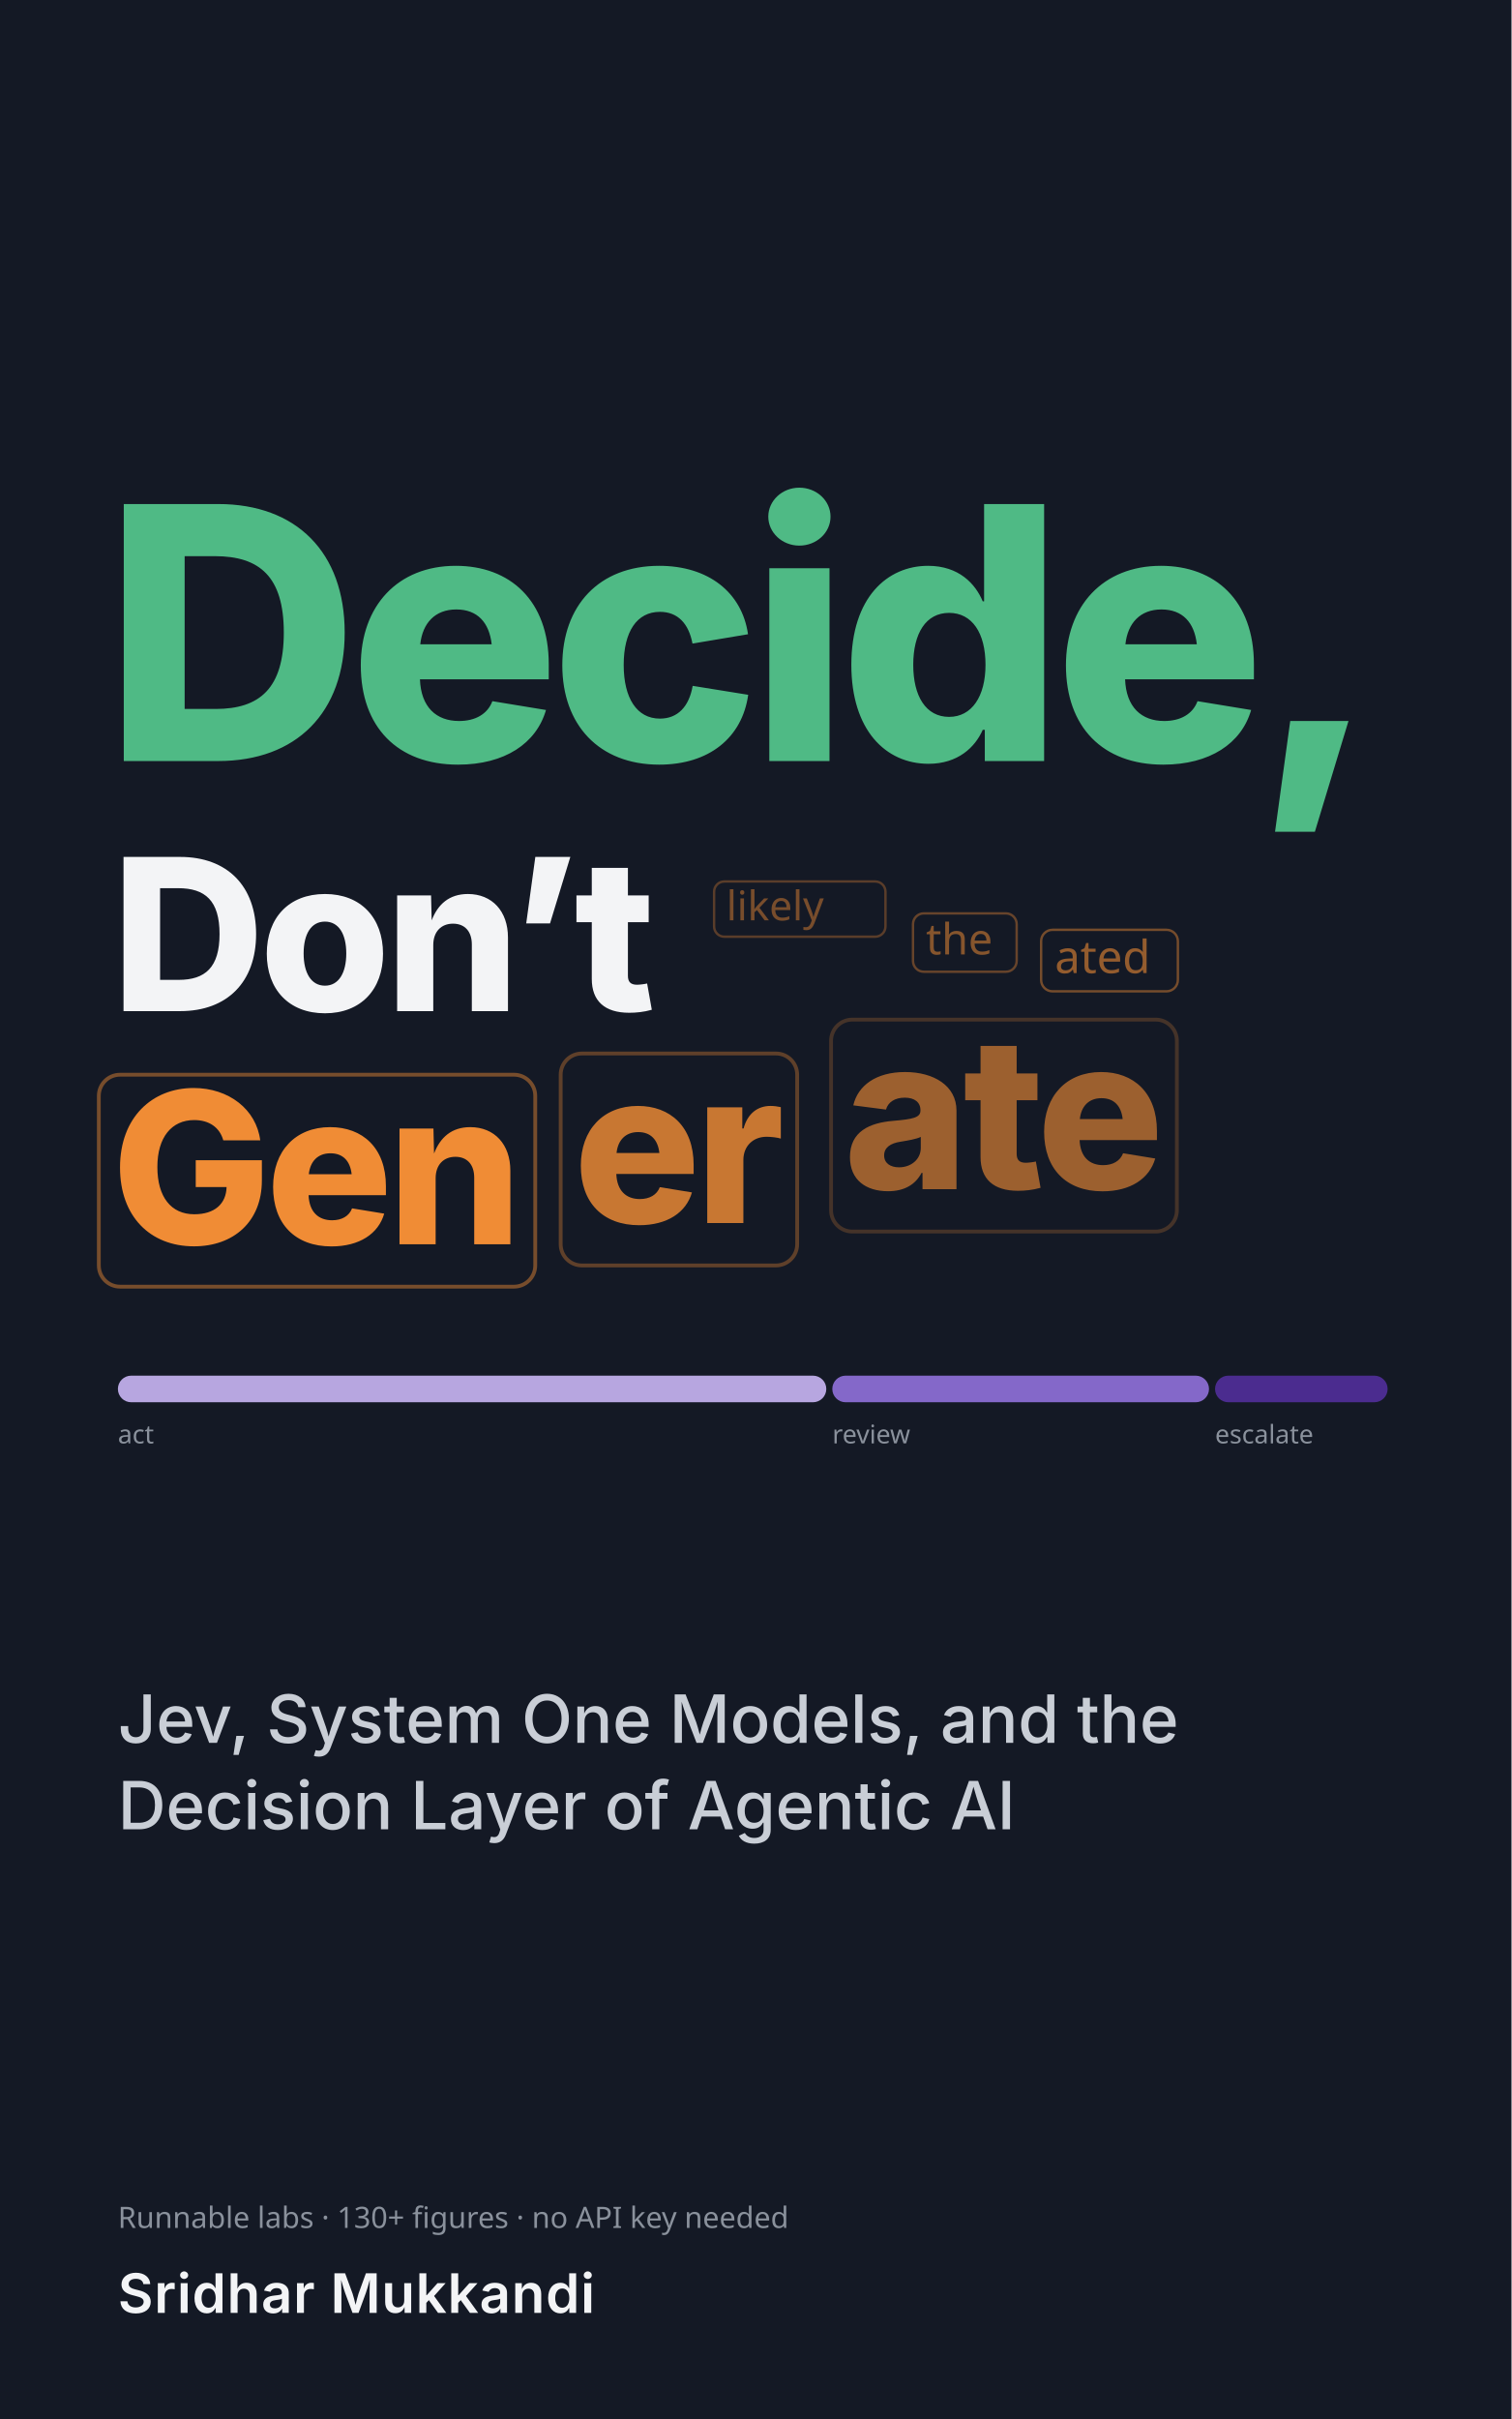
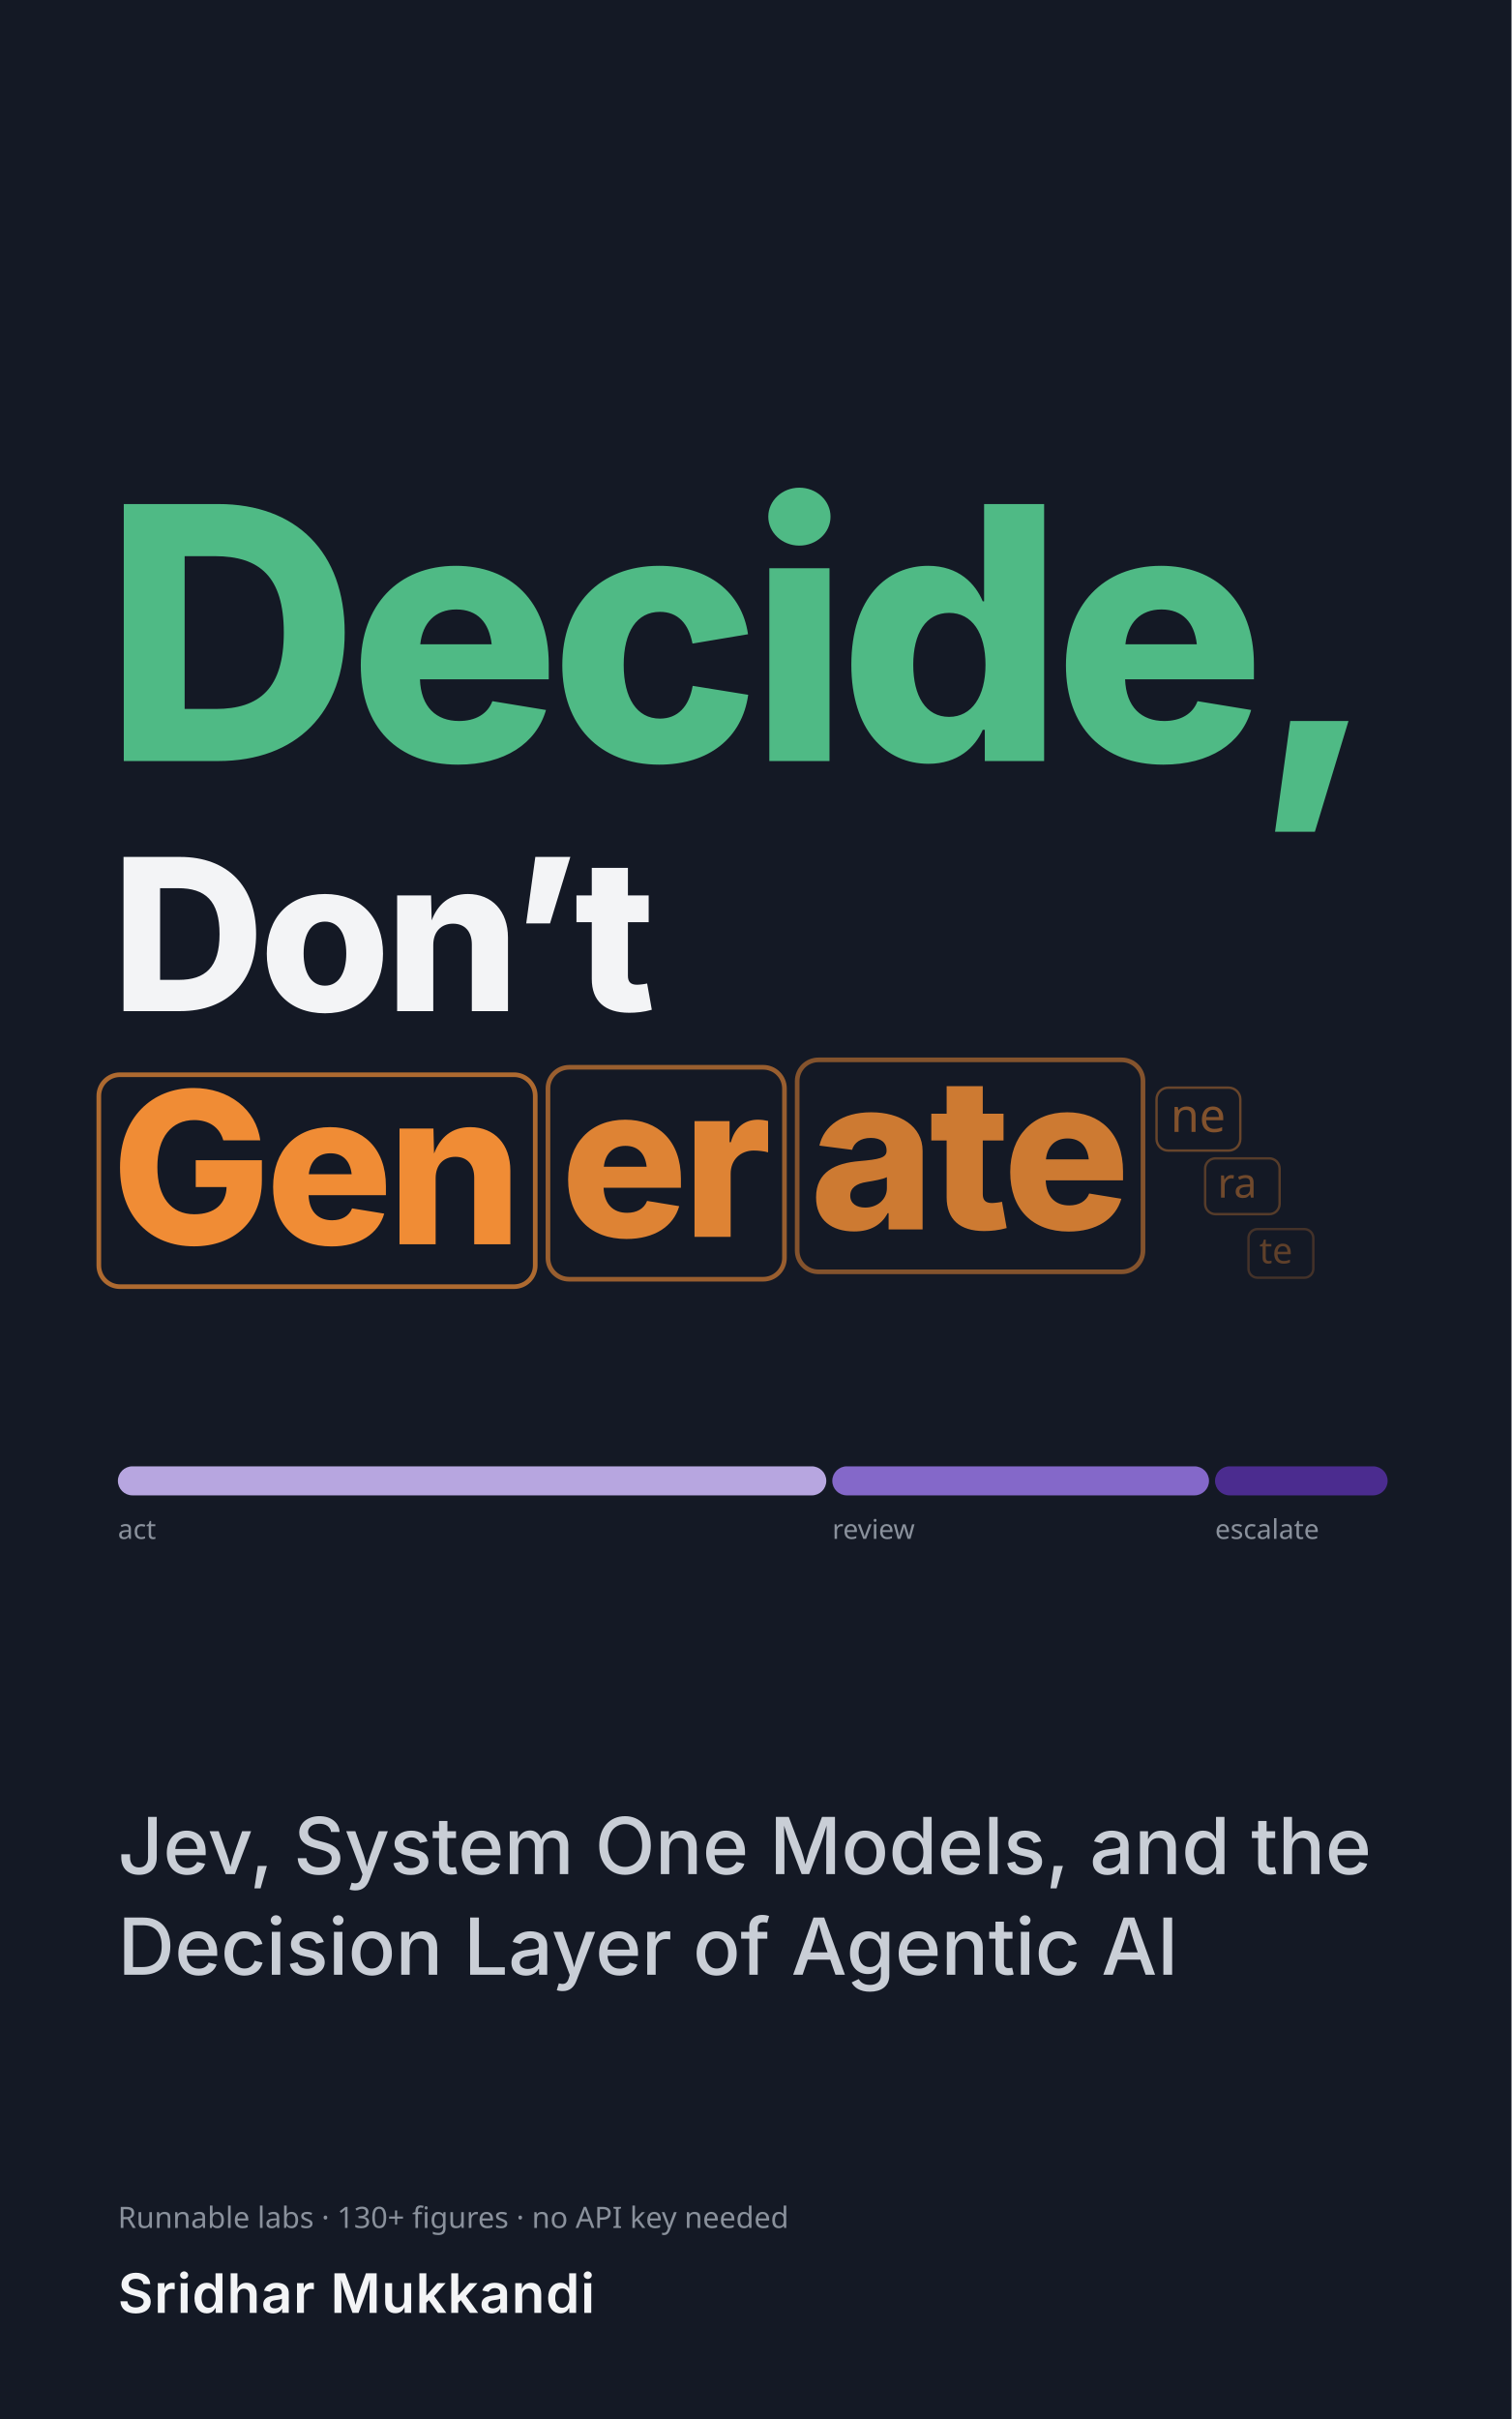
<svg xmlns="http://www.w3.org/2000/svg" width="7in" height="11.2in" viewBox="0 0 504.000 806.400">
  <rect x="0.00" y="0.00" width="504.00" height="806.40" rx="0.00" fill="#141925" stroke="none" stroke-width="0.00" />
  <text x="34.60" y="253.70" font-family="'Inter'" font-size="117.75" font-weight="800" font-style="normal" fill="#4FBA85" text-anchor="start" letter-spacing="-3.53">Decide,</text>
  <text x="37.19" y="337.07" font-family="'Inter'" font-size="70.65" font-weight="800" font-style="normal" fill="#F3F4F6" text-anchor="start" letter-spacing="-1.77">Don’t</text>
-   <rect x="32.95" y="358.27" width="145.52" height="70.65" rx="7.07" fill="none" stroke="#774D2C" stroke-width="1.27" />
+   <rect x="32.95" y="358.27" width="145.52" height="70.65" rx="7.07" fill="none" stroke="#AE6A30" stroke-width="1.55" />
  <text x="37.19" y="414.79" font-family="'Inter'" font-size="70.65" font-weight="800" font-style="normal" fill="#F08C35" text-anchor="start" letter-spacing="-1.77">Gen</text>
-   <rect x="186.95" y="351.20" width="78.86" height="70.65" rx="7.07" fill="none" stroke="#5F402A" stroke-width="1.27" />
-   <text x="191.19" y="407.72" font-family="'Inter'" font-size="70.65" font-weight="800" font-style="normal" fill="#C87732" text-anchor="start" letter-spacing="-1.77">er</text>
-   <rect x="277.11" y="339.90" width="115.31" height="70.65" rx="7.07" fill="none" stroke="#453329" stroke-width="1.27" />
-   <text x="281.35" y="396.42" font-family="'Inter'" font-size="70.65" font-weight="800" font-style="normal" fill="#9C602F" text-anchor="start" letter-spacing="-1.77">ate</text>
-   <rect x="347.15" y="309.96" width="45.60" height="20.51" rx="3.80" fill="none" stroke="#754C2C" stroke-width="0.80" />
-   <text x="351.70" y="324.39" font-family="'JetBrains Mono'" font-size="15.19" font-weight="500" font-style="normal" fill="#945C2E" text-anchor="start" letter-spacing="0.00">ated</text>
-   <rect x="304.43" y="304.48" width="34.57" height="19.46" rx="3.60" fill="none" stroke="#67442B" stroke-width="0.80" />
-   <text x="308.75" y="318.17" font-family="'JetBrains Mono'" font-size="14.41" font-weight="500" font-style="normal" fill="#86552D" text-anchor="start" letter-spacing="0.00">the</text>
-   <rect x="238.11" y="293.85" width="57.14" height="18.41" rx="3.41" fill="none" stroke="#5A3D2A" stroke-width="0.80" />
-   <text x="242.20" y="306.80" font-family="'JetBrains Mono'" font-size="13.64" font-weight="500" font-style="normal" fill="#784D2C" text-anchor="start" letter-spacing="0.00">likely</text>
-   <rect x="39.31" y="458.59" width="236.21" height="8.87" rx="4.44" fill="#B7A6E0" stroke="none" stroke-width="0.00" />
-   <text x="39.31" y="481.17" font-family="'JetBrains Mono'" font-size="8.57" font-weight="400" font-style="normal" fill="#8A919C" text-anchor="start" letter-spacing="0.00">act</text>
-   <rect x="277.52" y="458.59" width="125.61" height="8.87" rx="4.44" fill="#8468C9" stroke="none" stroke-width="0.00" />
-   <text x="277.52" y="481.17" font-family="'JetBrains Mono'" font-size="8.57" font-weight="400" font-style="normal" fill="#8A919C" text-anchor="start" letter-spacing="0.00">review</text>
-   <rect x="405.14" y="458.59" width="57.55" height="8.87" rx="4.44" fill="#4B2C8F" stroke="none" stroke-width="0.00" />
-   <text x="405.14" y="481.17" font-family="'JetBrains Mono'" font-size="8.57" font-weight="400" font-style="normal" fill="#8A919C" text-anchor="start" letter-spacing="0.00">escalate</text>
-   <text x="39.31" y="580.99" font-family="'Inter'" font-size="22.18" font-weight="500" font-style="normal" fill="#C9CED6" text-anchor="start" letter-spacing="0.00">Jev, System One Models, and the</text>
-   <text x="39.31" y="609.82" font-family="'Inter'" font-size="22.18" font-weight="500" font-style="normal" fill="#C9CED6" text-anchor="start" letter-spacing="0.00">Decision Layer of Agentic AI</text>
+   <rect x="182.71" y="355.79" width="78.86" height="70.65" rx="7.07" fill="none" stroke="#995E2F" stroke-width="1.55" />
+   <text x="186.95" y="412.31" font-family="'Inter'" font-size="70.65" font-weight="800" font-style="normal" fill="#DE8334" text-anchor="start" letter-spacing="-1.77">er</text>
+   <rect x="265.81" y="353.32" width="115.31" height="70.65" rx="7.07" fill="none" stroke="#84532D" stroke-width="1.55" />
+   <text x="270.05" y="409.84" font-family="'Inter'" font-size="70.65" font-weight="800" font-style="normal" fill="#CD7A32" text-anchor="start" letter-spacing="-1.77">ate</text>
+   <rect x="385.64" y="362.58" width="27.93" height="20.98" rx="3.89" fill="none" stroke="#68452B" stroke-width="0.80" />
+   <text x="390.30" y="377.34" font-family="'JetBrains Mono'" font-size="15.54" font-weight="500" font-style="normal" fill="#82522D" text-anchor="start" letter-spacing="0.00" class="frag">ne</text>
+   <rect x="401.84" y="386.15" width="24.83" height="18.60" rx="3.44" fill="none" stroke="#563C2A" stroke-width="0.80" />
+   <text x="405.97" y="399.24" font-family="'JetBrains Mono'" font-size="13.78" font-weight="500" font-style="normal" fill="#70492C" text-anchor="start" letter-spacing="0.00" class="frag">ra</text>
+   <rect x="416.30" y="409.73" width="21.61" height="16.21" rx="3.00" fill="none" stroke="#443229" stroke-width="0.80" />
+   <text x="419.90" y="421.14" font-family="'JetBrains Mono'" font-size="12.01" font-weight="500" font-style="normal" fill="#5F402A" text-anchor="start" letter-spacing="0.00" class="frag">te</text>
+   <rect x="39.31" y="488.82" width="236.21" height="9.68" rx="4.84" fill="#B7A6E0" stroke="none" stroke-width="0.00" />
+   <text x="39.31" y="513.01" font-family="'JetBrains Mono'" font-size="9.07" font-weight="400" font-style="normal" fill="#8A919C" text-anchor="start" letter-spacing="0.00">act</text>
+   <rect x="277.52" y="488.82" width="125.61" height="9.68" rx="4.84" fill="#8468C9" stroke="none" stroke-width="0.00" />
+   <text x="277.52" y="513.01" font-family="'JetBrains Mono'" font-size="9.07" font-weight="400" font-style="normal" fill="#8A919C" text-anchor="start" letter-spacing="0.00">review</text>
+   <rect x="405.14" y="488.82" width="57.55" height="9.68" rx="4.84" fill="#4B2C8F" stroke="none" stroke-width="0.00" />
+   <text x="405.14" y="513.01" font-family="'JetBrains Mono'" font-size="9.07" font-weight="400" font-style="normal" fill="#8A919C" text-anchor="start" letter-spacing="0.00">escalate</text>
+   <text x="39.31" y="624.75" font-family="'Inter'" font-size="26.21" font-weight="500" font-style="normal" fill="#C9CED6" text-anchor="start" letter-spacing="0.00">Jev, System One Models, and the</text>
+   <text x="39.31" y="658.30" font-family="'Inter'" font-size="26.21" font-weight="500" font-style="normal" fill="#C9CED6" text-anchor="start" letter-spacing="0.00">Decision Layer of Agentic AI</text>
  <text x="39.31" y="742.71" font-family="'JetBrains Mono'" font-size="9.83" font-weight="400" font-style="normal" fill="#8A919C" text-anchor="start" letter-spacing="0.00">Runnable labs · 130+ figures · no API key needed</text>
  <text x="39.31" y="771.02" font-family="'Inter'" font-size="18.14" font-weight="600" font-style="normal" fill="#F3F4F6" text-anchor="start" letter-spacing="0.30">Sridhar Mukkandi</text>
</svg>
